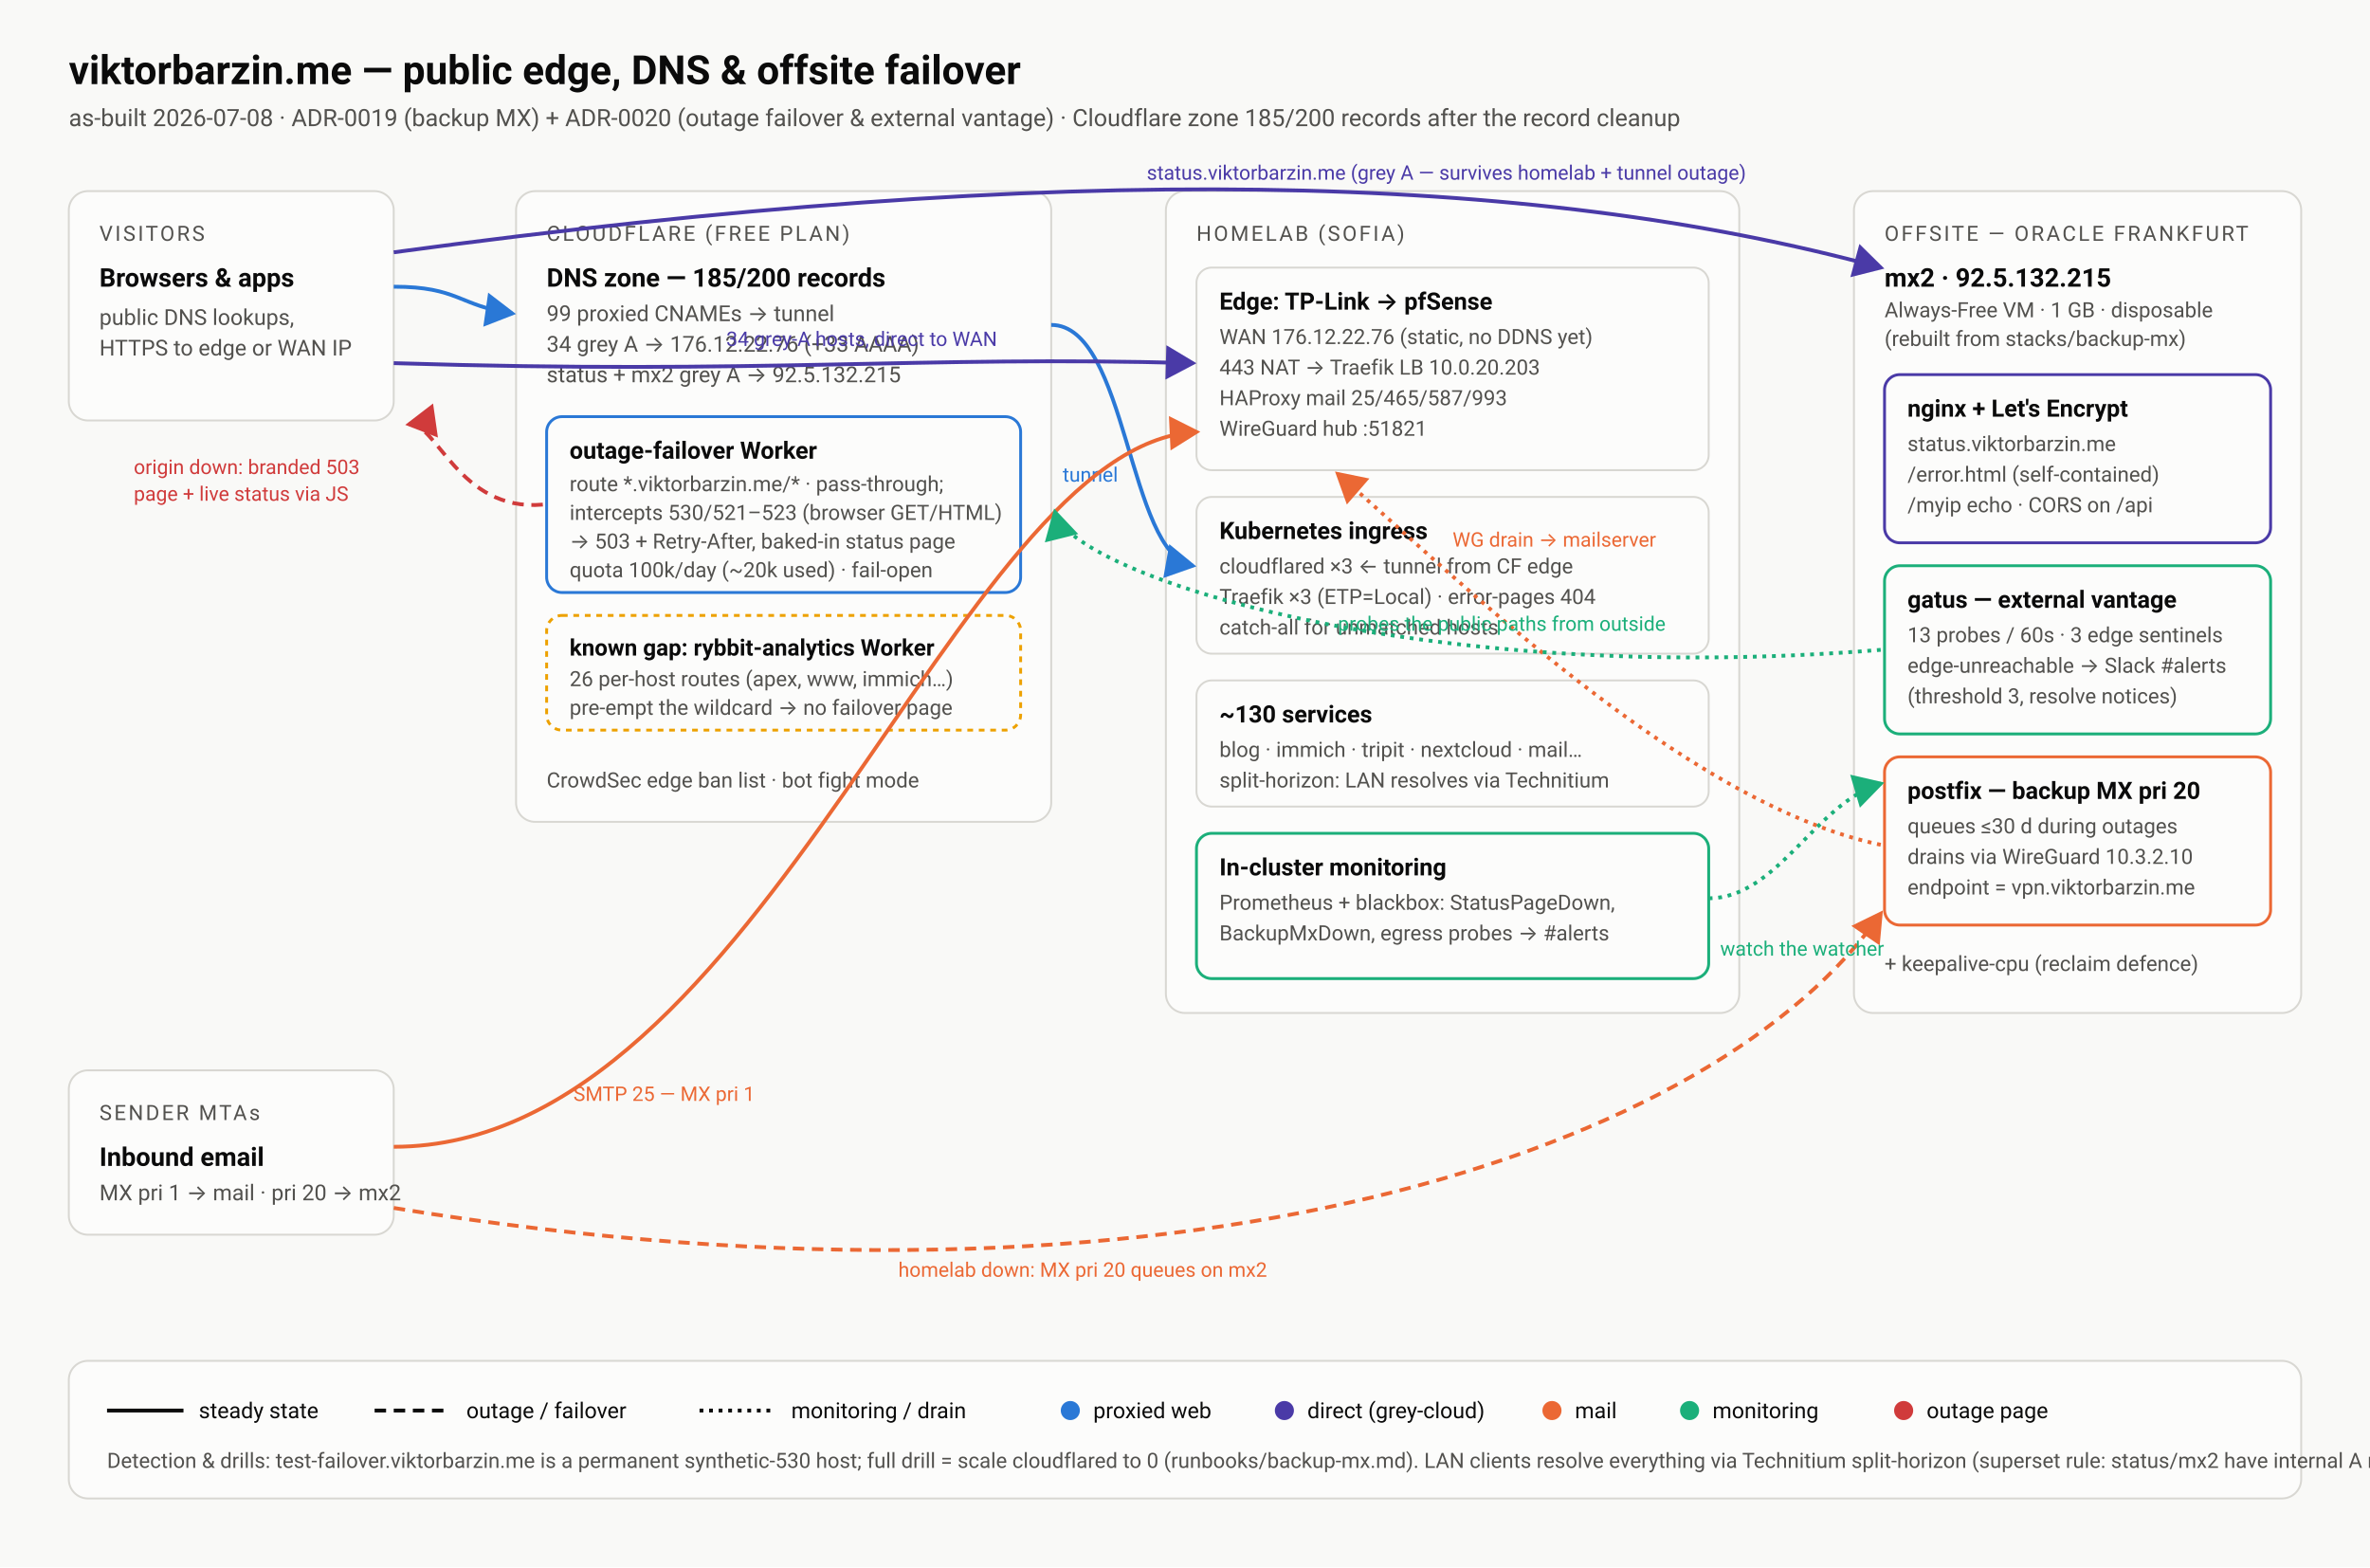
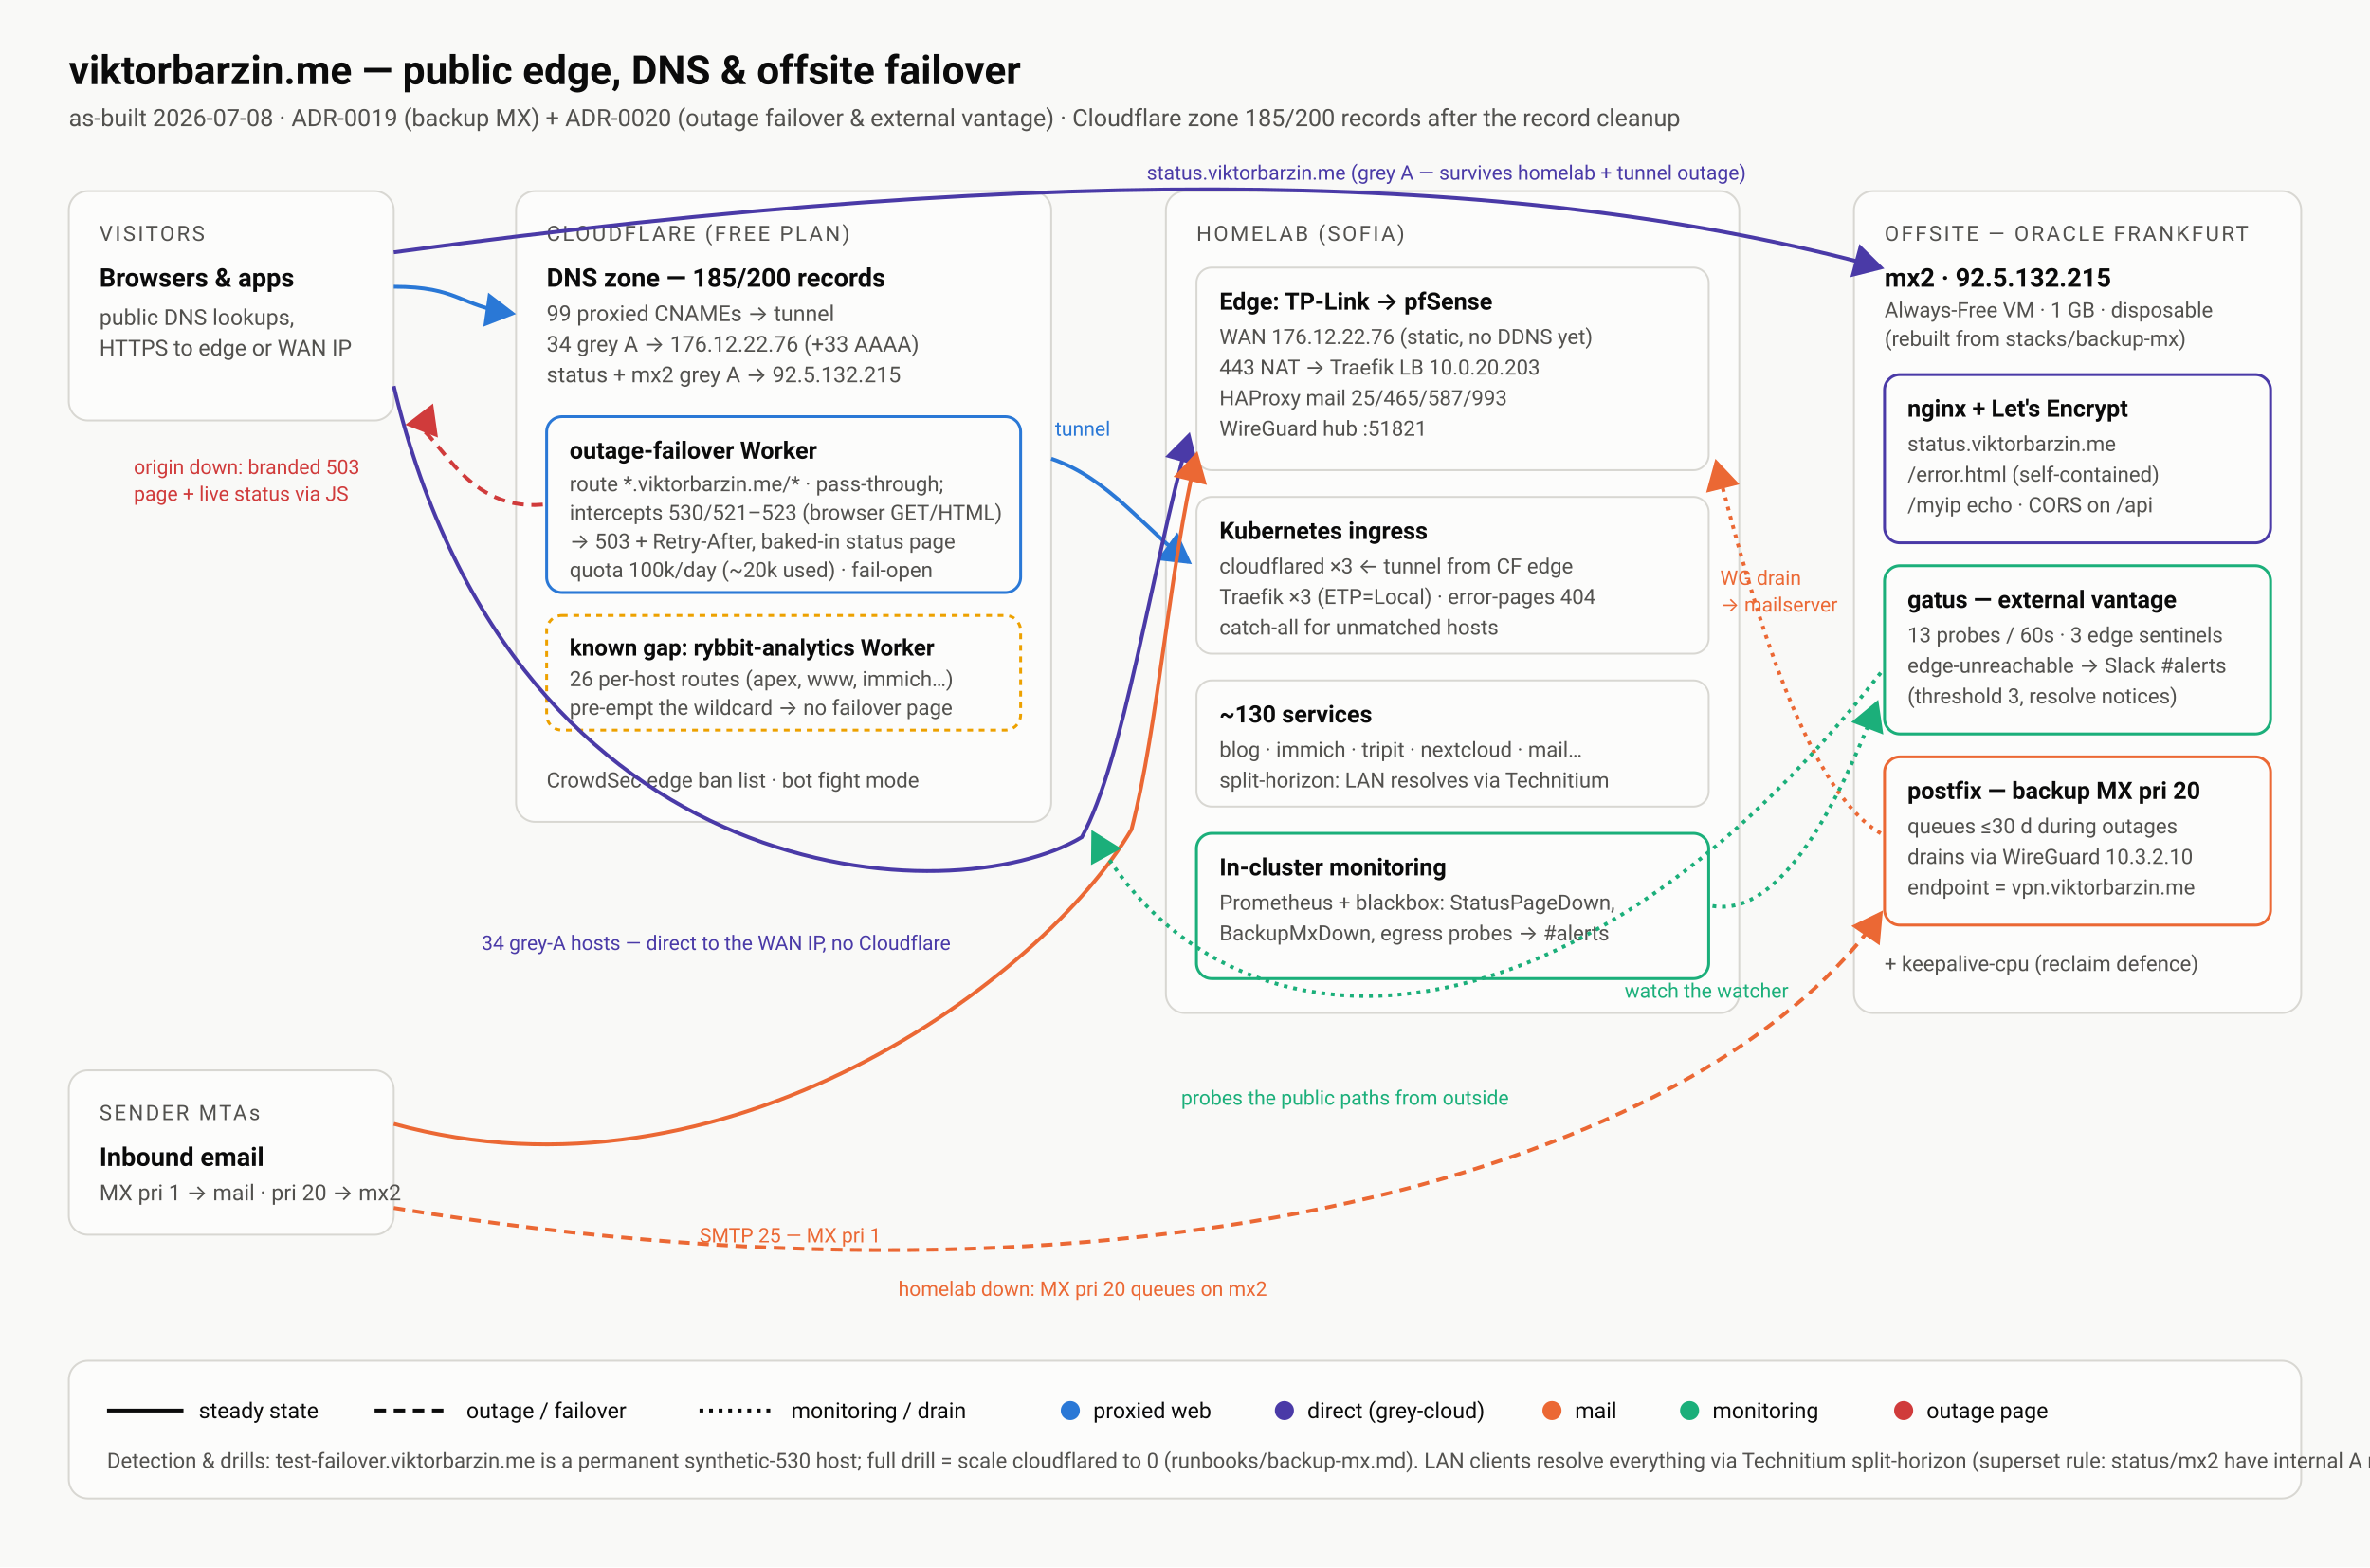
<svg xmlns="http://www.w3.org/2000/svg" width="1240" height="820" viewBox="0 0 1240 820" font-family="system-ui, -apple-system, 'Segoe UI', Roboto, sans-serif">
  <defs>
    <marker id="ab" markerWidth="9" markerHeight="9" refX="7" refY="4.5" orient="auto">
      <path d="M0,0 L8,4.5 L0,9 z" fill="#2a78d6" />
    </marker>
    <marker id="av" markerWidth="9" markerHeight="9" refX="7" refY="4.5" orient="auto">
      <path d="M0,0 L8,4.5 L0,9 z" fill="#4a3aa7" />
    </marker>
    <marker id="ar" markerWidth="9" markerHeight="9" refX="7" refY="4.5" orient="auto">
      <path d="M0,0 L8,4.5 L0,9 z" fill="#d03b3b" />
    </marker>
    <marker id="ao" markerWidth="9" markerHeight="9" refX="7" refY="4.5" orient="auto">
      <path d="M0,0 L8,4.5 L0,9 z" fill="#eb6834" />
    </marker>
    <marker id="aa" markerWidth="9" markerHeight="9" refX="7" refY="4.5" orient="auto">
      <path d="M0,0 L8,4.5 L0,9 z" fill="#1baf7a" />
    </marker>
  </defs>
  <rect width="1240" height="820" fill="#f9f9f7" />
  <text x="36" y="44" font-size="21" font-weight="650" fill="#0b0b0b">viktorbarzin.me — public edge, DNS &amp; offsite failover</text>
  <text x="36" y="66" font-size="12.5" fill="#52514e">as-built 2026-07-08 · ADR-0019 (backup MX) + ADR-0020 (outage failover &amp; external vantage) · Cloudflare zone 185/200 records after the record cleanup</text>
  <rect x="36" y="100" width="170" height="120" rx="10" fill="#fcfcfb" stroke="#d8d7d2" />
  <text x="52" y="126" font-size="11" letter-spacing="1.2" fill="#52514e">VISITORS</text>
  <text x="52" y="150" font-size="13.5" font-weight="600" fill="#0b0b0b">Browsers &amp; apps</text>
  <text x="52" y="170" font-size="11.5" fill="#52514e">public DNS lookups,</text>
  <text x="52" y="186" font-size="11.5" fill="#52514e">HTTPS to edge or WAN IP</text>
  <rect x="36" y="560" width="170" height="86" rx="10" fill="#fcfcfb" stroke="#d8d7d2" />
  <text x="52" y="586" font-size="11" letter-spacing="1.2" fill="#52514e">SENDER MTAs</text>
  <text x="52" y="610" font-size="13.5" font-weight="600" fill="#0b0b0b">Inbound email</text>
  <text x="52" y="628" font-size="11.5" fill="#52514e">MX pri 1 → mail · pri 20 → mx2</text>
  <rect x="270" y="100" width="280" height="330" rx="10" fill="#fcfcfb" stroke="#d8d7d2" />
  <text x="286" y="126" font-size="11" letter-spacing="1.2" fill="#52514e">CLOUDFLARE (FREE PLAN)</text>
  <text x="286" y="150" font-size="13.5" font-weight="600" fill="#0b0b0b">DNS zone — 185/200 records</text>
  <text x="286" y="168" font-size="11.5" fill="#52514e">99 proxied CNAMEs → tunnel</text>
  <text x="286" y="184" font-size="11.5" fill="#52514e">34 grey A → 176.12.22.76 (+33 AAAA)</text>
  <text x="286" y="200" font-size="11.5" fill="#52514e">status + mx2 grey A → 92.5.132.215</text>
  <rect x="286" y="218" width="248" height="92" rx="8" fill="none" stroke="#2a78d6" stroke-width="1.5" />
  <text x="298" y="240" font-size="12.5" font-weight="600" fill="#0b0b0b">outage-failover Worker</text>
  <text x="298" y="257" font-size="11" fill="#52514e">route *.viktorbarzin.me/* · pass-through;</text>
  <text x="298" y="272" font-size="11" fill="#52514e">intercepts 530/521–523 (browser GET/HTML)</text>
  <text x="298" y="287" font-size="11" fill="#52514e">→ 503 + Retry-After, baked-in status page</text>
  <text x="298" y="302" font-size="11" fill="#52514e">quota 100k/day (~20k used) · fail-open</text>
  <rect x="286" y="322" width="248" height="60" rx="8" fill="none" stroke="#eda100" stroke-width="1.5" stroke-dasharray="3 3" />
  <text x="298" y="343" font-size="12" font-weight="600" fill="#0b0b0b">known gap: rybbit-analytics Worker</text>
  <text x="298" y="359" font-size="11" fill="#52514e">26 per-host routes (apex, www, immich…)</text>
  <text x="298" y="374" font-size="11" fill="#52514e">pre-empt the wildcard → no failover page</text>
  <text x="286" y="412" font-size="11" fill="#52514e">CrowdSec edge ban list · bot fight mode</text>
  <rect x="610" y="100" width="300" height="430" rx="10" fill="#fcfcfb" stroke="#d8d7d2" />
  <text x="626" y="126" font-size="11" letter-spacing="1.2" fill="#52514e">HOMELAB (SOFIA)</text>
  <rect x="626" y="140" width="268" height="106" rx="8" fill="none" stroke="#d8d7d2" />
  <text x="638" y="162" font-size="12.5" font-weight="600" fill="#0b0b0b">Edge: TP-Link → pfSense</text>
  <text x="638" y="180" font-size="11" fill="#52514e">WAN 176.12.22.76 (static, no DDNS yet)</text>
  <text x="638" y="196" font-size="11" fill="#52514e">443 NAT → Traefik LB 10.0.20.203</text>
  <text x="638" y="212" font-size="11" fill="#52514e">HAProxy mail 25/465/587/993</text>
  <text x="638" y="228" font-size="11" fill="#52514e">WireGuard hub :51821</text>
  <rect x="626" y="260" width="268" height="82" rx="8" fill="none" stroke="#d8d7d2" />
  <text x="638" y="282" font-size="12.5" font-weight="600" fill="#0b0b0b">Kubernetes ingress</text>
  <text x="638" y="300" font-size="11" fill="#52514e">cloudflared ×3 ← tunnel from CF edge</text>
  <text x="638" y="316" font-size="11" fill="#52514e">Traefik ×3 (ETP=Local) · error-pages 404</text>
  <text x="638" y="332" font-size="11" fill="#52514e">catch-all for unmatched hosts</text>
  <rect x="626" y="356" width="268" height="66" rx="8" fill="none" stroke="#d8d7d2" />
  <text x="638" y="378" font-size="12.5" font-weight="600" fill="#0b0b0b">~130 services</text>
  <text x="638" y="396" font-size="11" fill="#52514e">blog · immich · tripit · nextcloud · mail…</text>
  <text x="638" y="412" font-size="11" fill="#52514e">split-horizon: LAN resolves via Technitium</text>
  <rect x="626" y="436" width="268" height="76" rx="8" fill="none" stroke="#1baf7a" stroke-width="1.5" />
  <text x="638" y="458" font-size="12.5" font-weight="600" fill="#0b0b0b">In-cluster monitoring</text>
  <text x="638" y="476" font-size="11" fill="#52514e">Prometheus + blackbox: StatusPageDown,</text>
  <text x="638" y="492" font-size="11" fill="#52514e">BackupMxDown, egress probes → #alerts</text>
  <rect x="970" y="100" width="234" height="430" rx="10" fill="#fcfcfb" stroke="#d8d7d2" />
  <text x="986" y="126" font-size="11" letter-spacing="1.2" fill="#52514e">OFFSITE — ORACLE FRANKFURT</text>
  <text x="986" y="150" font-size="13.5" font-weight="600" fill="#0b0b0b">mx2 · 92.5.132.215</text>
  <text x="986" y="166" font-size="11" fill="#52514e">Always-Free VM · 1 GB · disposable</text>
  <text x="986" y="181" font-size="11" fill="#52514e">(rebuilt from stacks/backup-mx)</text>
  <rect x="986" y="196" width="202" height="88" rx="8" fill="none" stroke="#4a3aa7" stroke-width="1.5" />
  <text x="998" y="218" font-size="12.5" font-weight="600" fill="#0b0b0b">nginx + Let's Encrypt</text>
  <text x="998" y="236" font-size="11" fill="#52514e">status.viktorbarzin.me</text>
  <text x="998" y="252" font-size="11" fill="#52514e">/error.html (self-contained)</text>
  <text x="998" y="268" font-size="11" fill="#52514e">/myip echo · CORS on /api</text>
  <rect x="986" y="296" width="202" height="88" rx="8" fill="none" stroke="#1baf7a" stroke-width="1.5" />
  <text x="998" y="318" font-size="12.5" font-weight="600" fill="#0b0b0b">gatus — external vantage</text>
  <text x="998" y="336" font-size="11" fill="#52514e">13 probes / 60s · 3 edge sentinels</text>
  <text x="998" y="352" font-size="11" fill="#52514e">edge-unreachable → Slack #alerts</text>
  <text x="998" y="368" font-size="11" fill="#52514e">(threshold 3, resolve notices)</text>
  <rect x="986" y="396" width="202" height="88" rx="8" fill="none" stroke="#eb6834" stroke-width="1.5" />
  <text x="998" y="418" font-size="12.5" font-weight="600" fill="#0b0b0b">postfix — backup MX pri 20</text>
  <text x="998" y="436" font-size="11" fill="#52514e">queues ≤30 d during outages</text>
  <text x="998" y="452" font-size="11" fill="#52514e">drains via WireGuard 10.3.2.10</text>
  <text x="998" y="468" font-size="11" fill="#52514e">endpoint = vpn.viktorbarzin.me</text>
  <text x="986" y="508" font-size="11" fill="#52514e">+ keepalive-cpu (reclaim defence)</text>
  <path d="M206,150 C240,150 240,160 268,164" fill="none" stroke="#2a78d6" stroke-width="2" marker-end="url(#ab)" />
-   <path d="M550,170 C590,170 590,290 624,296" fill="none" stroke="#2a78d6" stroke-width="2" marker-end="url(#ab)" />
-   <text x="556" y="252" font-size="10.5" fill="#2a78d6">tunnel</text>
-   <path d="M206,190 C400,196 480,186 624,190 " fill="none" stroke="#4a3aa7" stroke-width="2" marker-end="url(#av)" />
-   <text x="380" y="181" font-size="10.5" fill="#4a3aa7">34 grey-A hosts, direct to WAN</text>
+   <path d="M550,240 C580,250 600,278 622,294" fill="none" stroke="#2a78d6" stroke-width="2" marker-end="url(#ab)" />
+   <text x="552" y="228" font-size="10.5" fill="#2a78d6">tunnel</text>
+   <path d="M206,202 C270,470 500,478 566,438 C588,398 602,300 622,228" fill="none" stroke="#4a3aa7" stroke-width="2" marker-end="url(#av)" />
+   <text x="252" y="497" font-size="10.5" fill="#4a3aa7">34 grey-A hosts — direct to the WAN IP, no Cloudflare</text>
  <path d="M206,132 C560,84 800,90 984,140 " fill="none" stroke="#4a3aa7" stroke-width="2" marker-end="url(#av)" />
  <text x="600" y="94" font-size="10.5" fill="#4a3aa7">status.viktorbarzin.me (grey A — survives homelab + tunnel outage)</text>
  <path d="M284,264 C240,268 228,220 214,222 " fill="none" stroke="#d03b3b" stroke-width="2" stroke-dasharray="6 4" marker-end="url(#ar)" />
  <text x="70" y="248" font-size="10.5" fill="#d03b3b">origin down: branded 503</text>
  <text x="70" y="262" font-size="10.5" fill="#d03b3b">page + live status via JS</text>
-   <path d="M206,600 C400,600 500,232 626,226 " fill="none" stroke="#eb6834" stroke-width="2" marker-end="url(#ao)" />
-   <text x="300" y="576" font-size="10.5" fill="#eb6834">SMTP 25 — MX pri 1</text>
+   <path d="M206,588 C380,636 546,512 592,434 C606,380 612,296 626,238" fill="none" stroke="#eb6834" stroke-width="2" marker-end="url(#ao)" />
+   <text x="366" y="650" font-size="10.5" fill="#eb6834">SMTP 25 — MX pri 1</text>
  <path d="M206,632 C620,700 900,600 984,478 " fill="none" stroke="#eb6834" stroke-width="2" stroke-dasharray="6 4" marker-end="url(#ao)" />
-   <text x="470" y="668" font-size="10.5" fill="#eb6834">homelab down: MX pri 20 queues on mx2</text>
-   <path d="M984,442 C880,420 760,300 700,248 " fill="none" stroke="#eb6834" stroke-width="2" stroke-dasharray="2 3" marker-end="url(#ao)" />
-   <text x="760" y="286" font-size="10.5" fill="#eb6834">WG drain → mailserver</text>
-   <path d="M984,340 C740,360 560,300 552,268 " fill="none" stroke="#1baf7a" stroke-width="2" stroke-dasharray="2 3" marker-end="url(#aa)" />
-   <text x="700" y="330" font-size="10.5" fill="#1baf7a">probes the public paths from outside</text>
-   <path d="M894,470 C930,470 950,420 984,410 " fill="none" stroke="#1baf7a" stroke-width="2" stroke-dasharray="2 3" marker-end="url(#aa)" />
-   <text x="900" y="500" font-size="10.5" fill="#1baf7a">watch the watcher</text>
+   <text x="470" y="678" font-size="10.5" fill="#eb6834">homelab down: MX pri 20 queues on mx2</text>
+   <path d="M984,436 C946,414 918,322 898,242" fill="none" stroke="#eb6834" stroke-width="2" stroke-dasharray="2 3" marker-end="url(#ao)" />
+   <text x="900" y="306" font-size="10.5" fill="#eb6834">WG drain</text>
+   <text x="900" y="320" font-size="10.5" fill="#eb6834">→ mailserver</text>
+   <path d="M984,352 C820,562 640,560 572,436" fill="none" stroke="#1baf7a" stroke-width="2" stroke-dasharray="2 3" marker-end="url(#aa)" />
+   <text x="618" y="578" font-size="10.5" fill="#1baf7a">probes the public paths from outside</text>
+   <path d="M896,474 C932,480 962,420 982,368" fill="none" stroke="#1baf7a" stroke-width="2" stroke-dasharray="2 3" marker-end="url(#aa)" />
+   <text x="850" y="522" font-size="10.5" fill="#1baf7a">watch the watcher</text>
  <rect x="36" y="712" width="1168" height="72" rx="10" fill="#fcfcfb" stroke="#d8d7d2" />
  <line x1="56" y1="738" x2="96" y2="738" stroke="#0b0b0b" stroke-width="2" />
  <text x="104" y="742" font-size="11.5" fill="#0b0b0b">steady state</text>
  <line x1="196" y1="738" x2="236" y2="738" stroke="#0b0b0b" stroke-width="2" stroke-dasharray="6 4" />
  <text x="244" y="742" font-size="11.5" fill="#0b0b0b">outage / failover</text>
  <line x1="366" y1="738" x2="406" y2="738" stroke="#0b0b0b" stroke-width="2" stroke-dasharray="2 3" />
  <text x="414" y="742" font-size="11.5" fill="#0b0b0b">monitoring / drain</text>
  <circle cx="560" cy="738" r="5" fill="#2a78d6" />
  <text x="572" y="742" font-size="11.5" fill="#0b0b0b">proxied web</text>
  <circle cx="672" cy="738" r="5" fill="#4a3aa7" />
  <text x="684" y="742" font-size="11.5" fill="#0b0b0b">direct (grey-cloud)</text>
  <circle cx="812" cy="738" r="5" fill="#eb6834" />
  <text x="824" y="742" font-size="11.5" fill="#0b0b0b">mail</text>
  <circle cx="884" cy="738" r="5" fill="#1baf7a" />
  <text x="896" y="742" font-size="11.5" fill="#0b0b0b">monitoring</text>
  <circle cx="996" cy="738" r="5" fill="#d03b3b" />
  <text x="1008" y="742" font-size="11.5" fill="#0b0b0b">outage page</text>
  <text x="56" y="768" font-size="11" fill="#52514e">Detection &amp; drills: test-failover.viktorbarzin.me is a permanent synthetic-530 host; full drill = scale cloudflared to 0 (runbooks/backup-mx.md). LAN clients resolve everything via Technitium split-horizon (superset rule: status/mx2 have internal A records).</text>
</svg>
